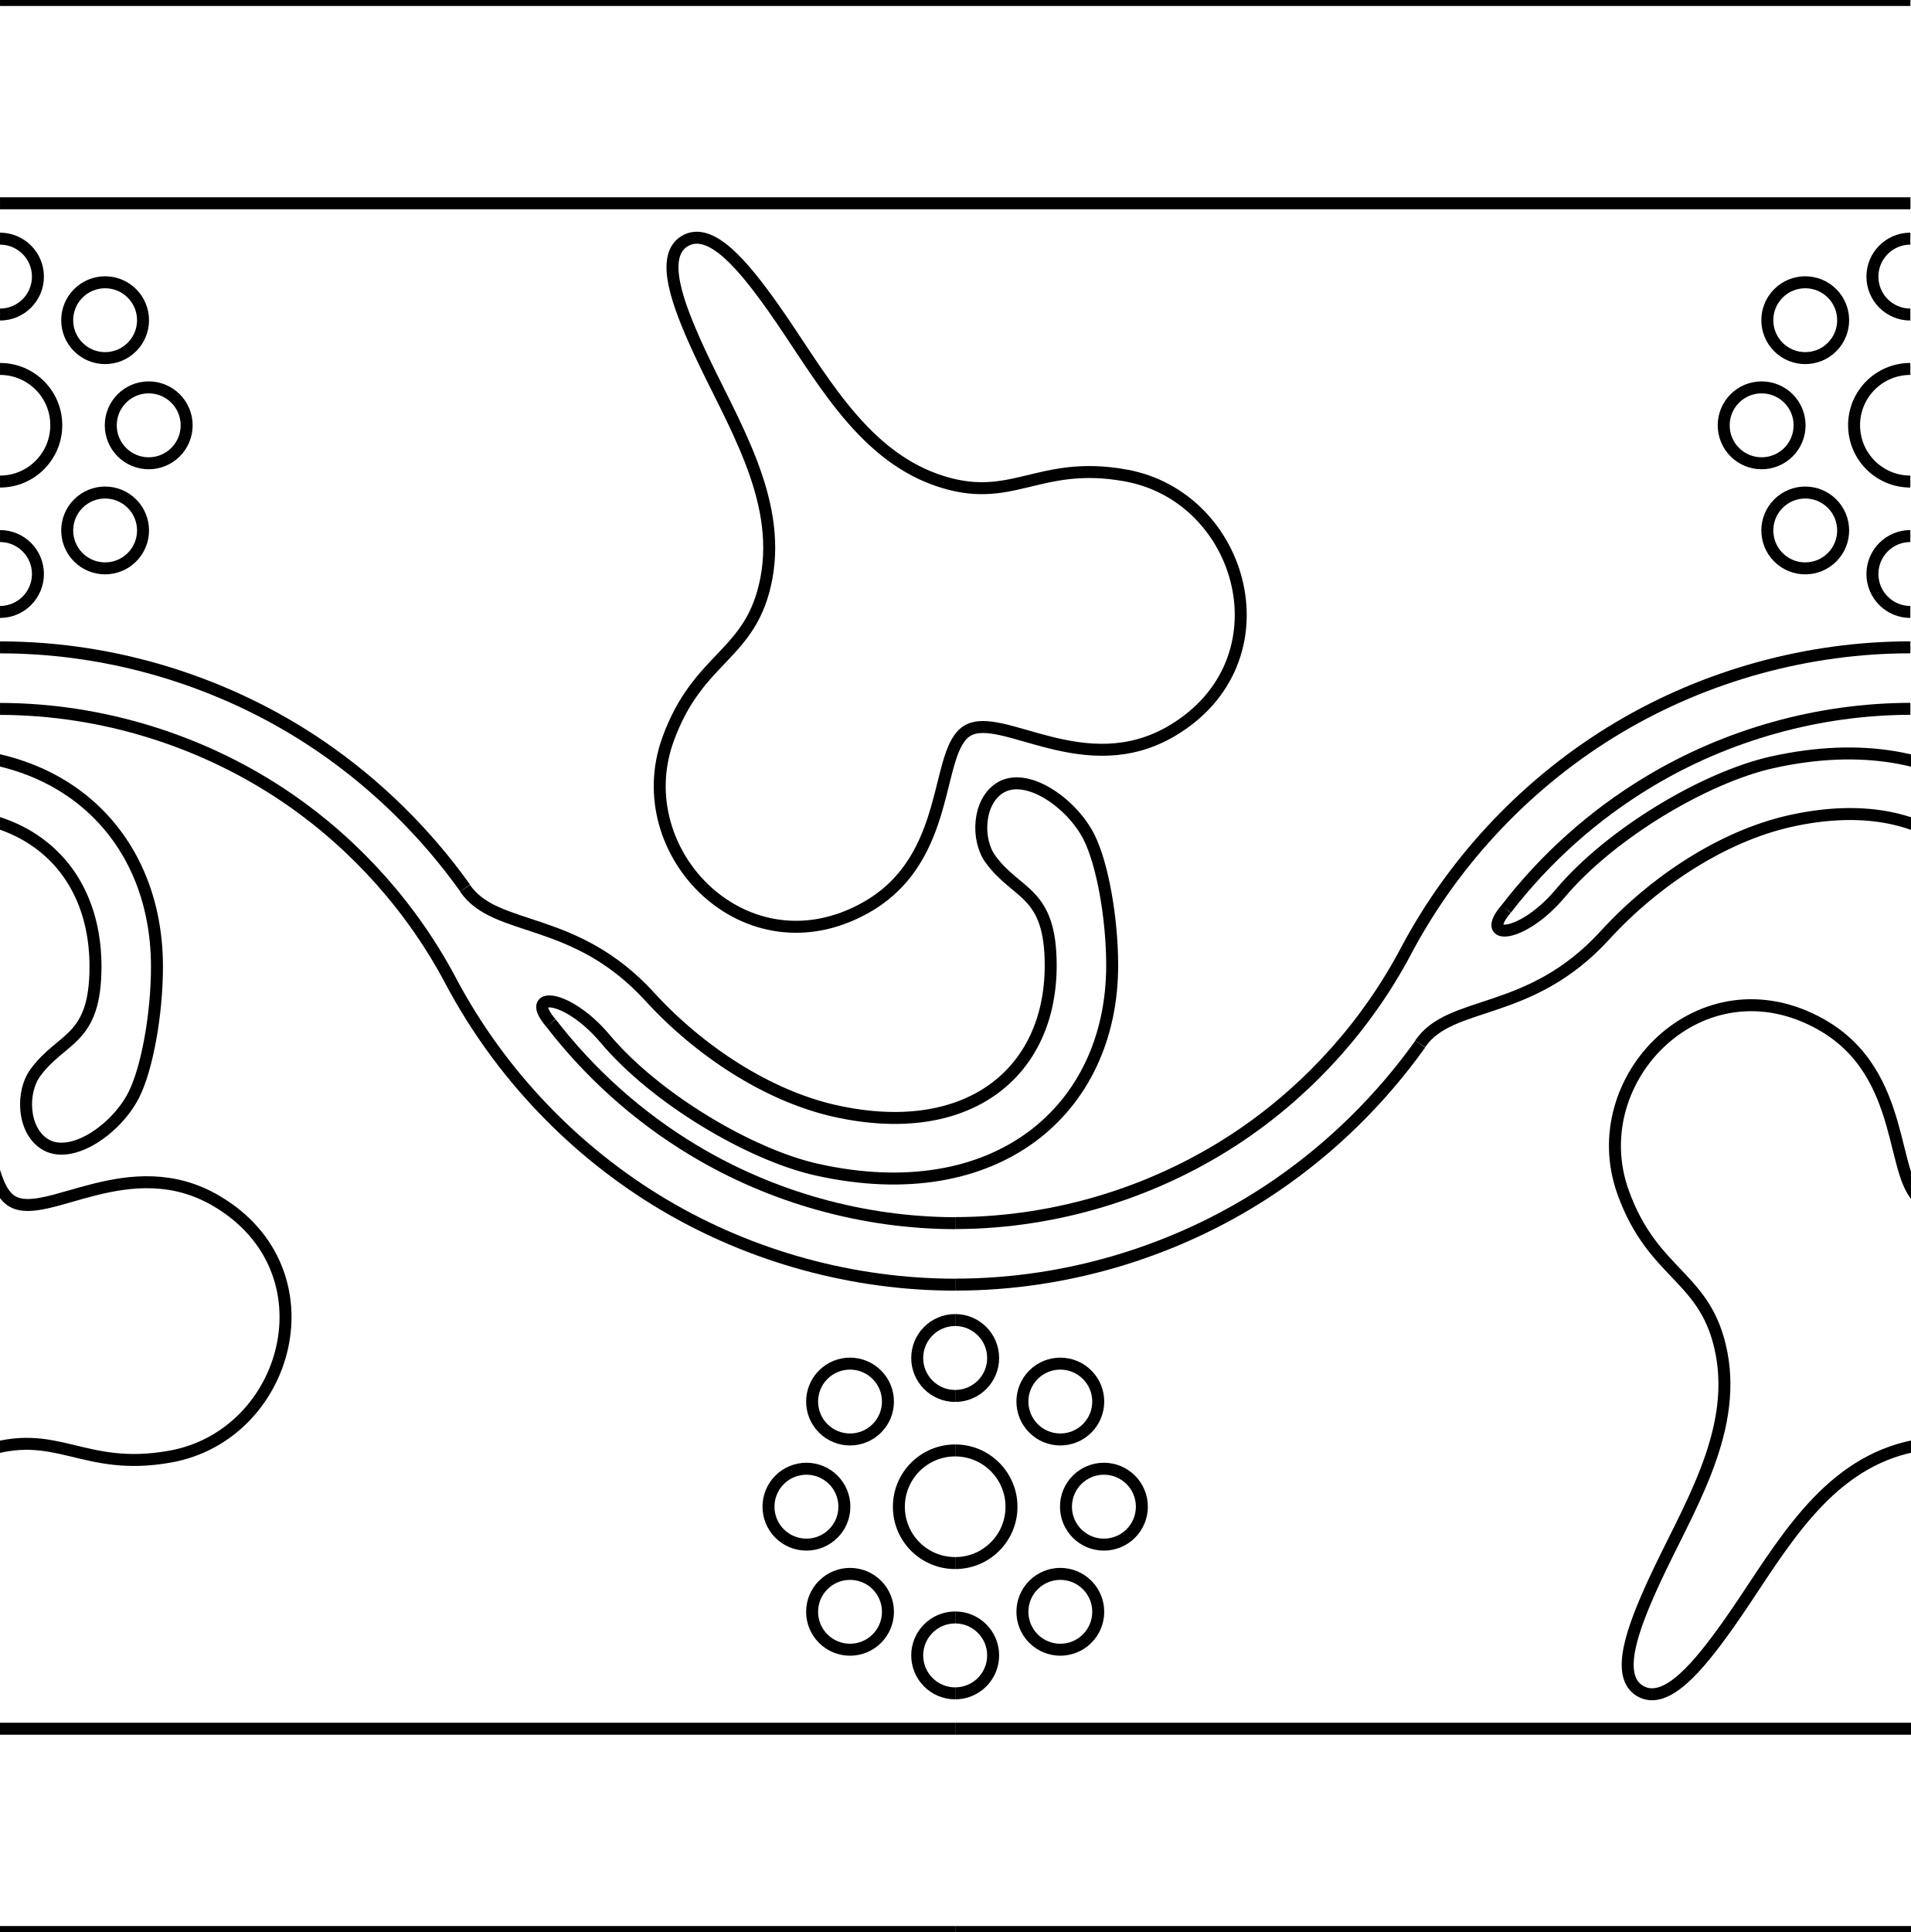
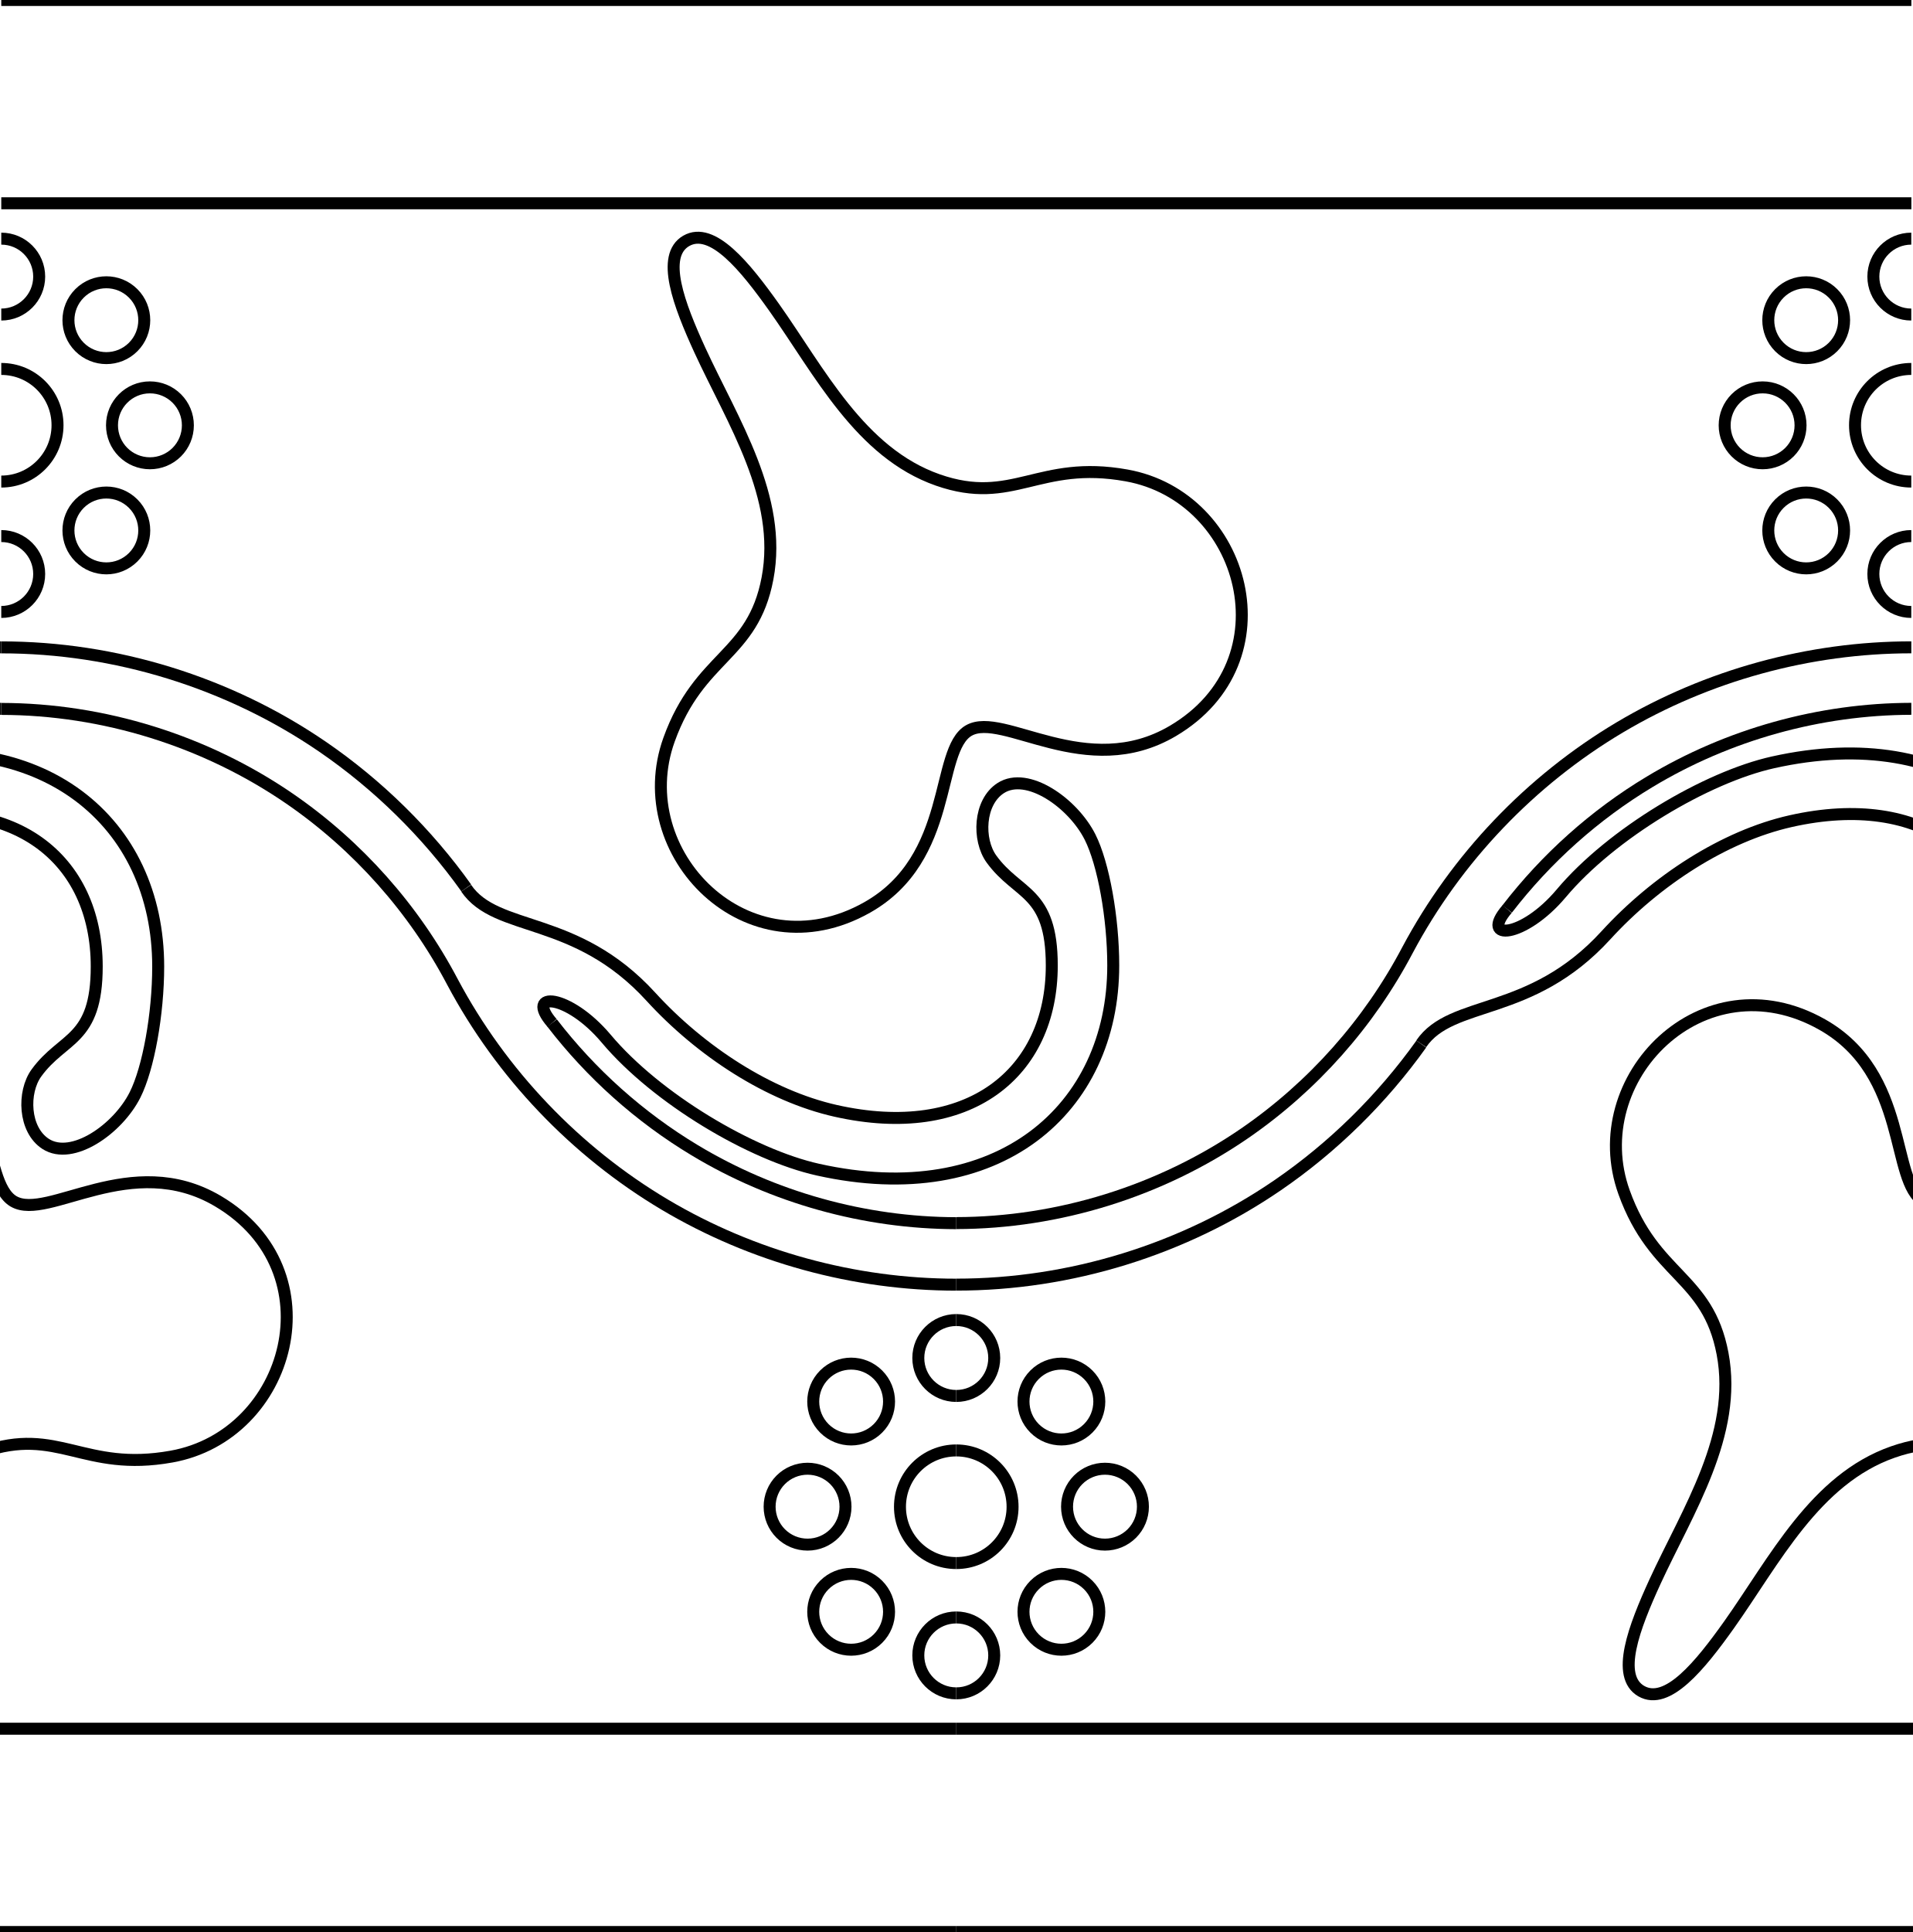
- <svg xmlns="http://www.w3.org/2000/svg" xmlns:xlink="http://www.w3.org/1999/xlink" width="150.797" height="152.495" viewBox="0 0 39.898 40.348">
+ <svg xmlns="http://www.w3.org/2000/svg" xmlns:xlink="http://www.w3.org/1999/xlink" width="151" height="152.5" viewBox="0 0 39.898 40.348">
  <use xlink:href="#a" transform="matrix(1 0 0 -1 19.95 40.348)" />
  <use xlink:href="#a" transform="matrix(1 0 0 -1 -19.95 40.348)" />
  <g id="a" fill="none" stroke="#000" stroke-width=".25">
    <path d="M0 0h39.9M0 4.245h39.9M0 14.805c2.135.003 4.265.667 6.025 1.876 1.42.977 2.597 2.3 3.4 3.826 1.02 1.916 2.572 3.544 4.437 4.652 1.83 1.087 3.958 1.67 6.087 1.67" />
    <path d="M0 13.52c2.377-.002 4.75.732 6.71 2.074 1.163.797 2.183 1.802 3.003 2.95m1.793 2.82c.817 1.06 1.83 1.967 2.978 2.657 1.64.988 3.55 1.52 5.465 1.524" />
    <path id="b" d="M0 11.195c.437 0 .792.355.792.792 0 .438-.355.793-.792.793m1.635-1.142a.792.792 0 0 1 0-1.12.792.792 0 0 1 1.12 0 .792.792 0 0 1 0 1.12.792.792 0 0 1-1.12 0zm1.47-1.963a.792.792 0 0 1-.792-.793.792.792 0 0 1 .792-.792.792.792 0 0 1 .793.792.792.792 0 0 1-.793.793zm-.35-2.428a.792.792 0 0 1-1.12 0 .792.792 0 0 1 0-1.12.792.792 0 0 1 1.12 0 .792.792 0 0 1 0 1.12zM0 4.984c.437 0 .792.355.792.793 0 .437-.355.792-.792.792m0 1.136c.65 0 1.175.526 1.175 1.175 0 .65-.526 1.177-1.175 1.177" />
    <path d="M11.506 21.364c-.58-.672.337-.616 1.13.327 1.055 1.255 3.037 2.427 4.424 2.736 3.756.837 6.168-1.257 6.168-4.265 0-.99-.204-2.124-.484-2.68-.36-.715-1.313-1.38-1.866-1.024-.46.296-.484 1.082-.194 1.482.554.765 1.26.66 1.26 2.223 0 2.253-1.74 3.66-4.515 3.036-1.394-.314-2.82-1.246-3.86-2.384-1.576-1.725-3.22-1.33-3.858-2.266" />
    <path d="M20.21 15.257c.714-.412 2.454 1.076 4.265.007 2.465-1.457 1.51-4.89-.967-5.335-1.844-.333-2.373.644-3.944.095-1.627-.57-2.475-2.273-3.42-3.605-.603-.848-1.292-1.702-1.837-1.388m5.904 10.225c-.712.412-.293 2.663-2.125 3.696-2.494 1.407-4.99-1.136-4.137-3.504.635-1.765 1.747-1.734 2.057-3.37.32-1.693-.73-3.28-1.413-4.765-.433-.946-.827-1.97-.283-2.284" />
    <use xlink:href="#b" transform="matrix(-1 0 0 1 39.898 0)" />
  </g>
</svg>
